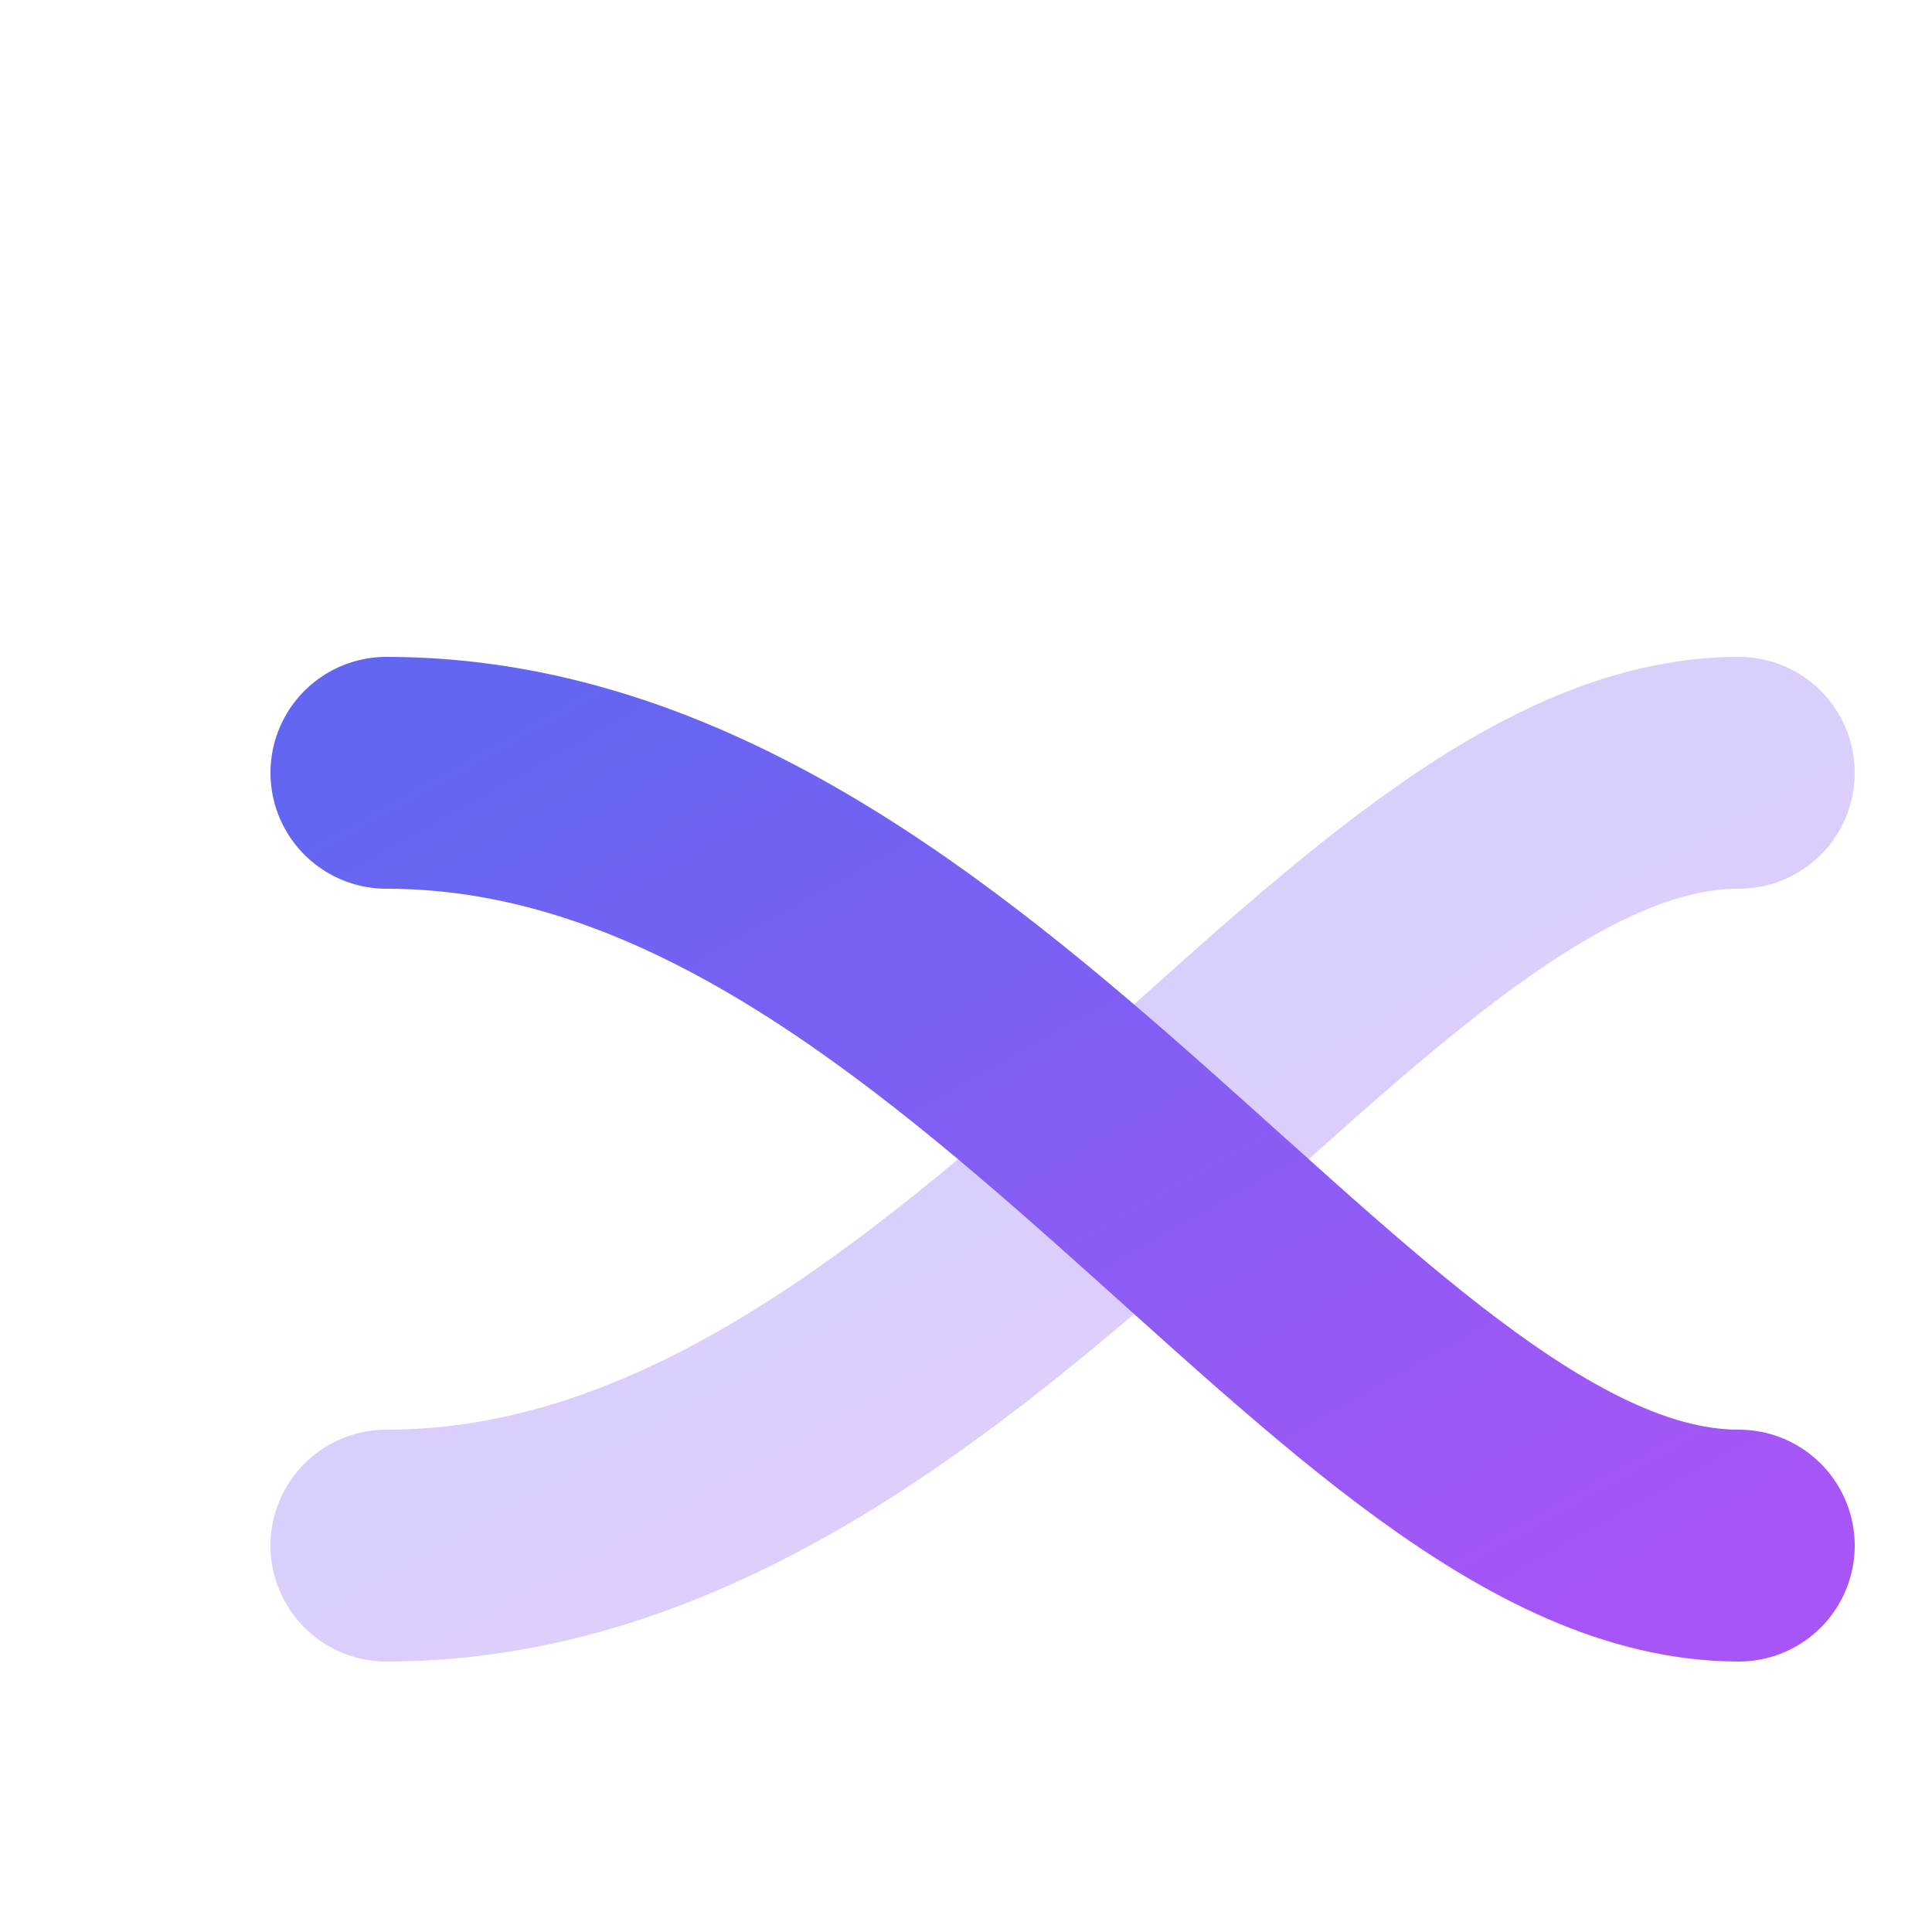
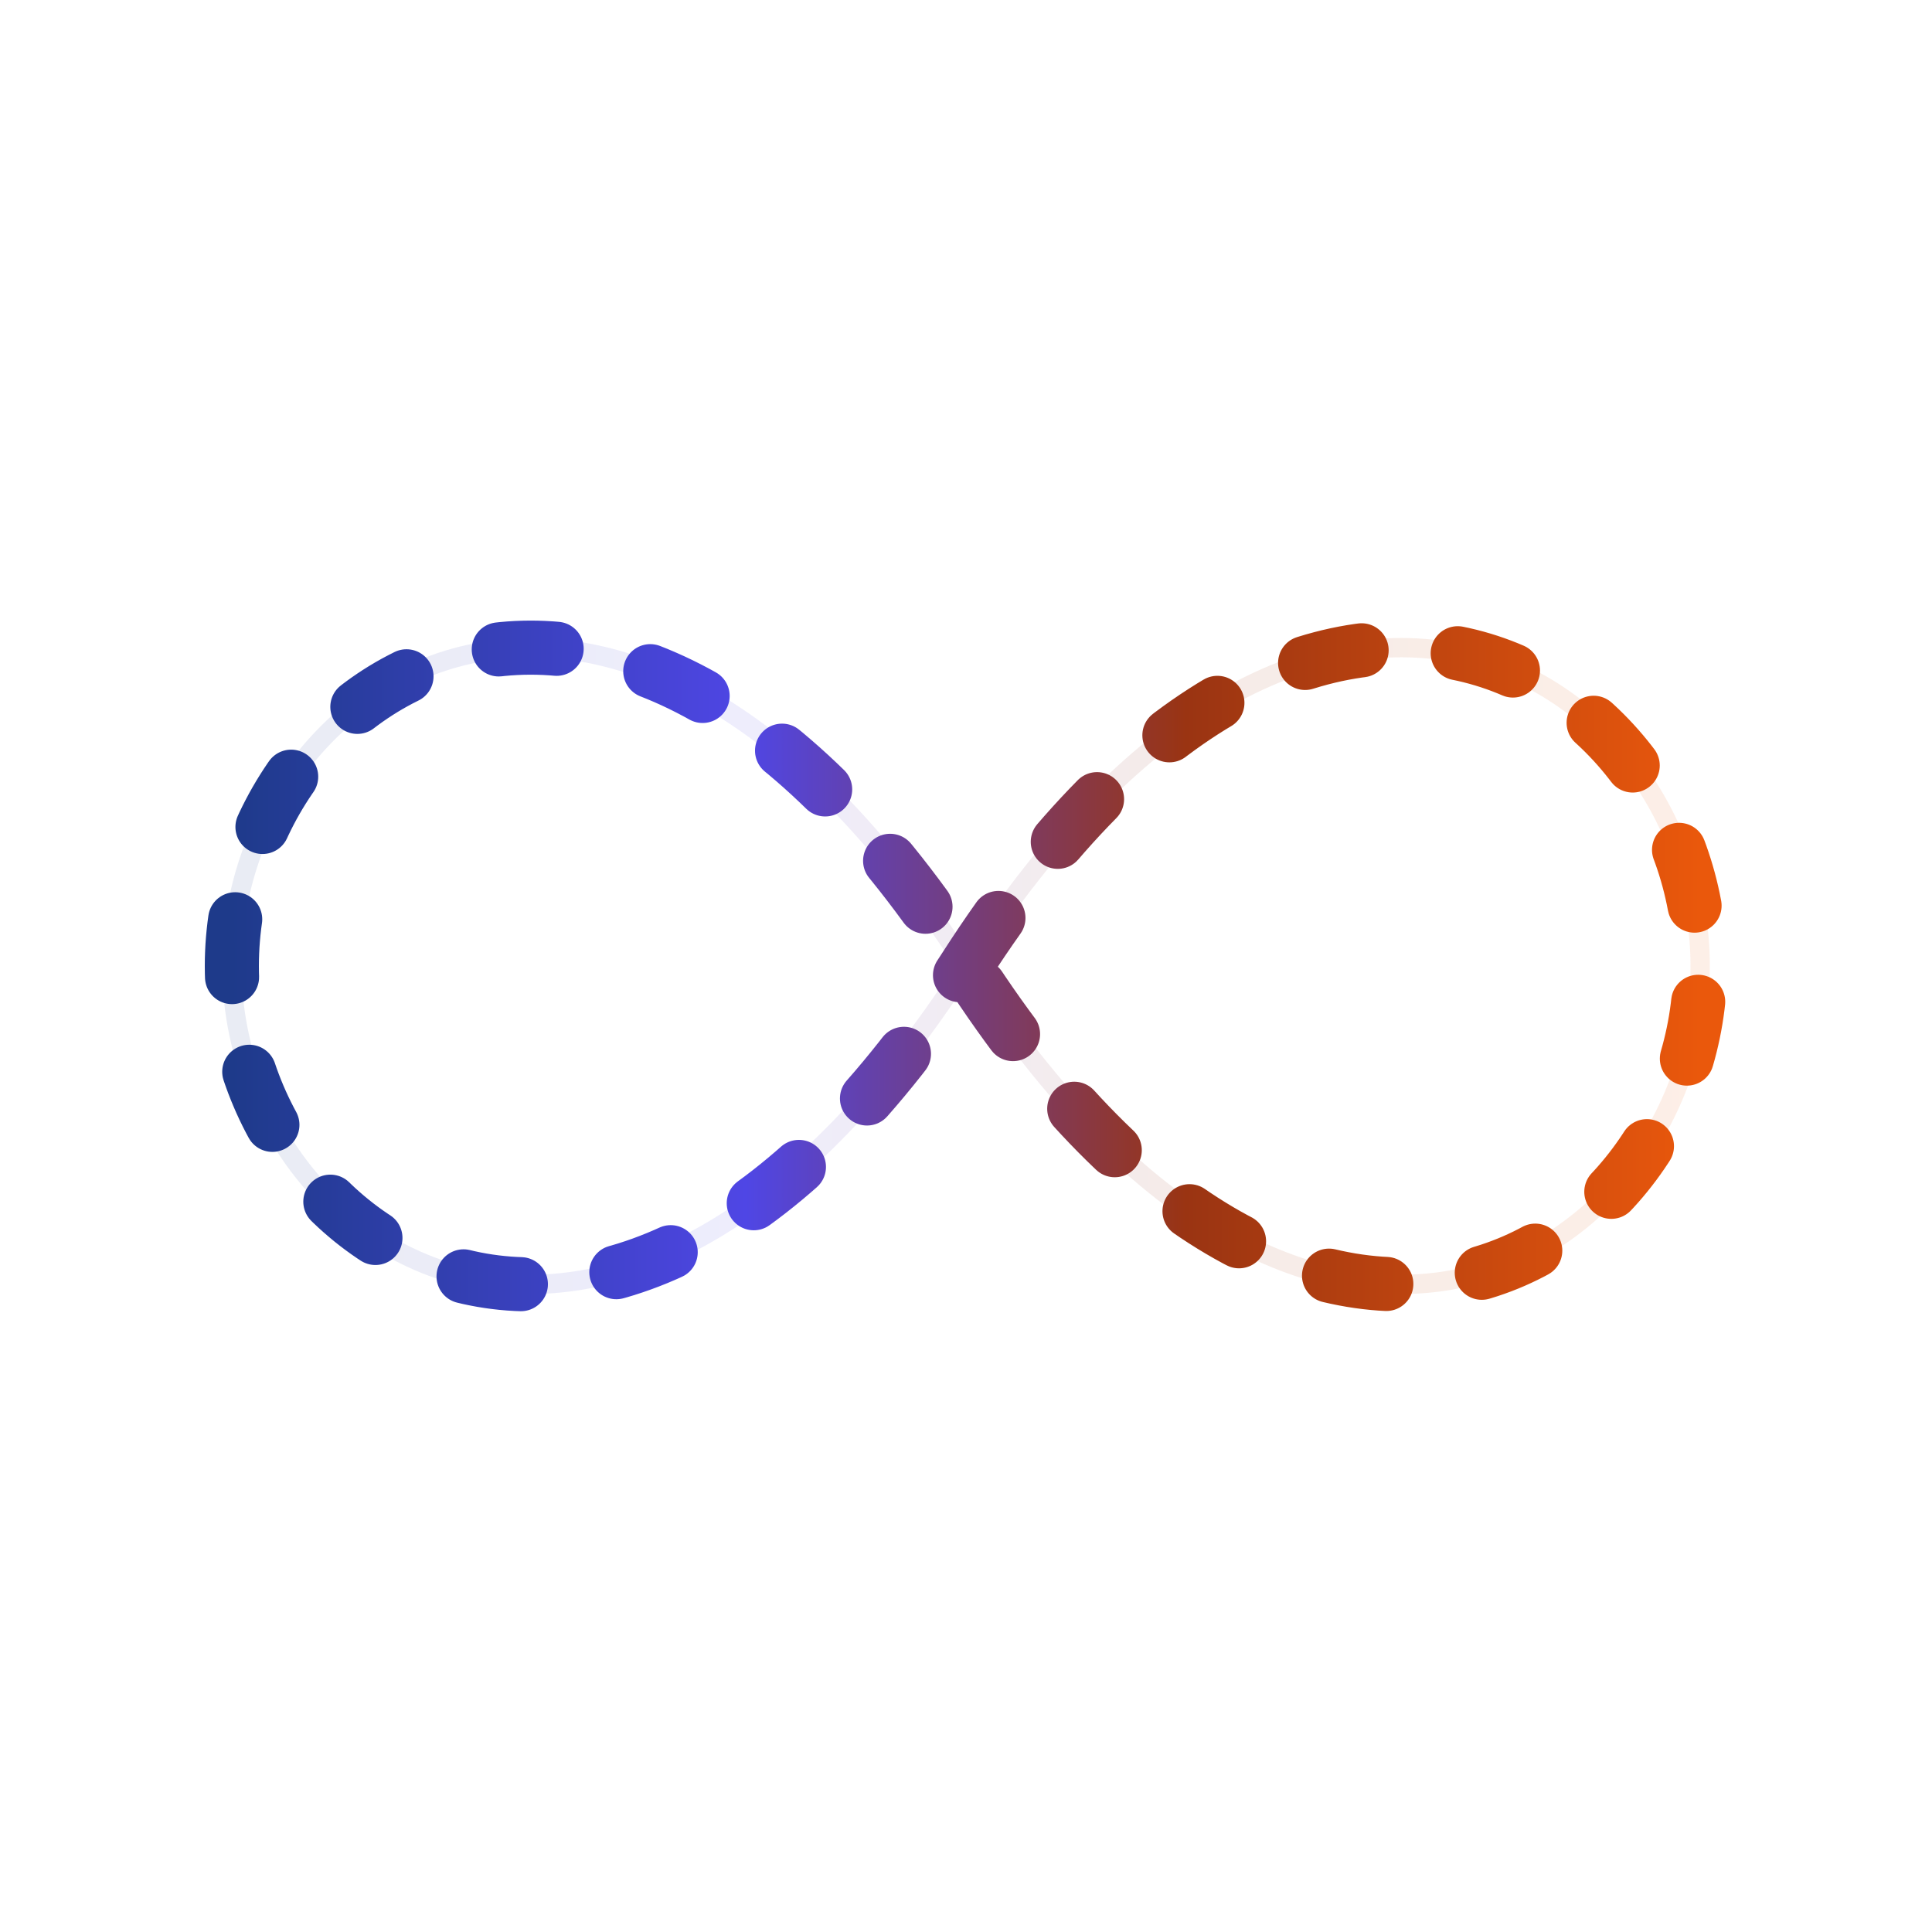
- <svg xmlns="http://www.w3.org/2000/svg" width="200" height="200" viewBox="0 0 100 100" fill="none">
+ <svg xmlns="http://www.w3.org/2000/svg" width="240" height="240" viewBox="0 0 100 100" fill="none">
  <defs>
-     <linearGradient id="grad" x1="0%" y1="0%" x2="100%" y2="100%">
-       <stop offset="0%" style="stop-color:#6366f1" />
-       <stop offset="100%" style="stop-color:#a855f7" />
+     <linearGradient id="mesh_positional_grad" x1="12" y1="50" x2="88" y2="50" gradientUnits="userSpaceOnUse">
+       <stop offset="0%" stop-color="#1e3a8a" />
+       <stop offset="35%" stop-color="#4f46e5" />
+       <stop offset="65%" stop-color="#9a3412" />
+       <stop offset="100%" stop-color="#ea580c" />
    </linearGradient>
  </defs>
-   <path d="M20 40 C 50 40, 70 80, 90 80" stroke="url(#grad)" stroke-width="12" stroke-linecap="round" />
-   <path d="M20 80 C 50 80, 70 40, 90 40" stroke="url(#grad)" stroke-width="12" stroke-linecap="round" opacity="0.3" />
+   <path id="mobius_smooth" d="       M50,50       C68,22 88,35 88,50       C88,65 68,78 50,50       C32,22 12,35 12,50       C12,65 32,78 50,50       Z     " />
+   <use href="#mobius_smooth" stroke="url(#mesh_positional_grad)" stroke-width="1" fill="none" opacity="0.1" />
+   <use href="#mobius_smooth" stroke="url(#mesh_positional_grad)" stroke-width="2.8" fill="none" stroke-dasharray="3 5" stroke-linecap="round">
+     <animate attributeName="stroke-dashoffset" from="0" to="-16" dur="1.2s" repeatCount="indefinite" />
+   </use>
</svg>
